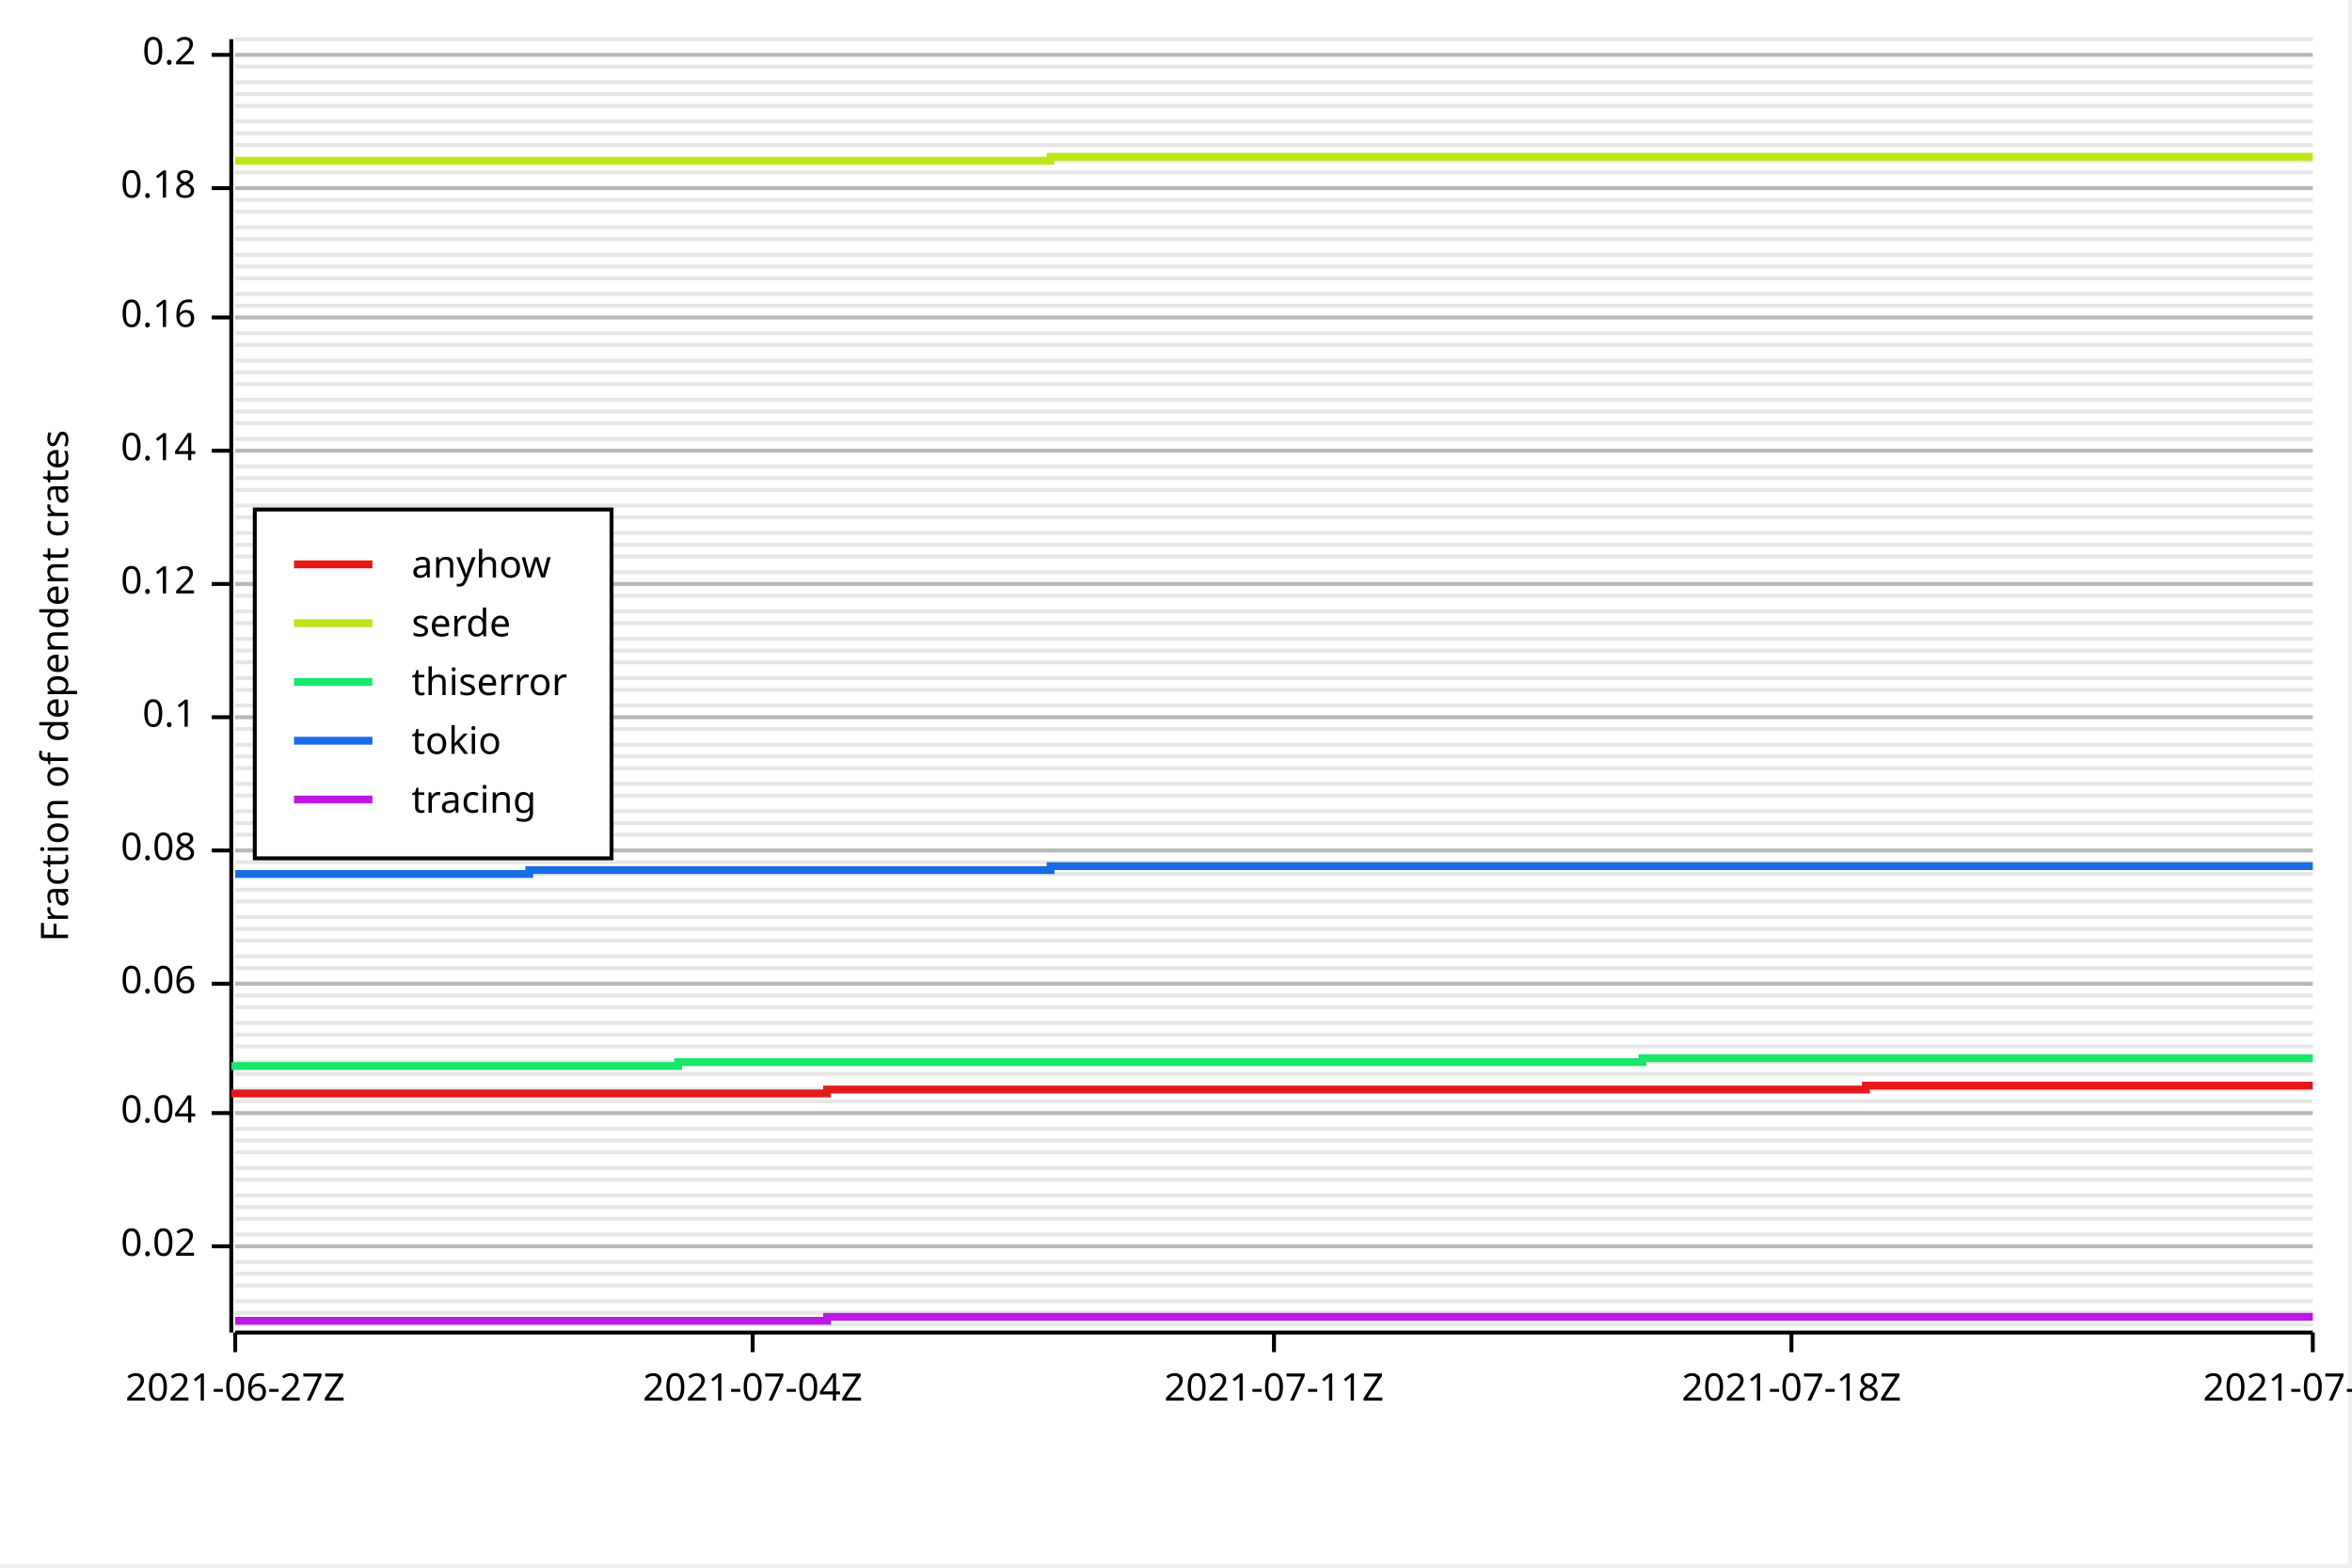
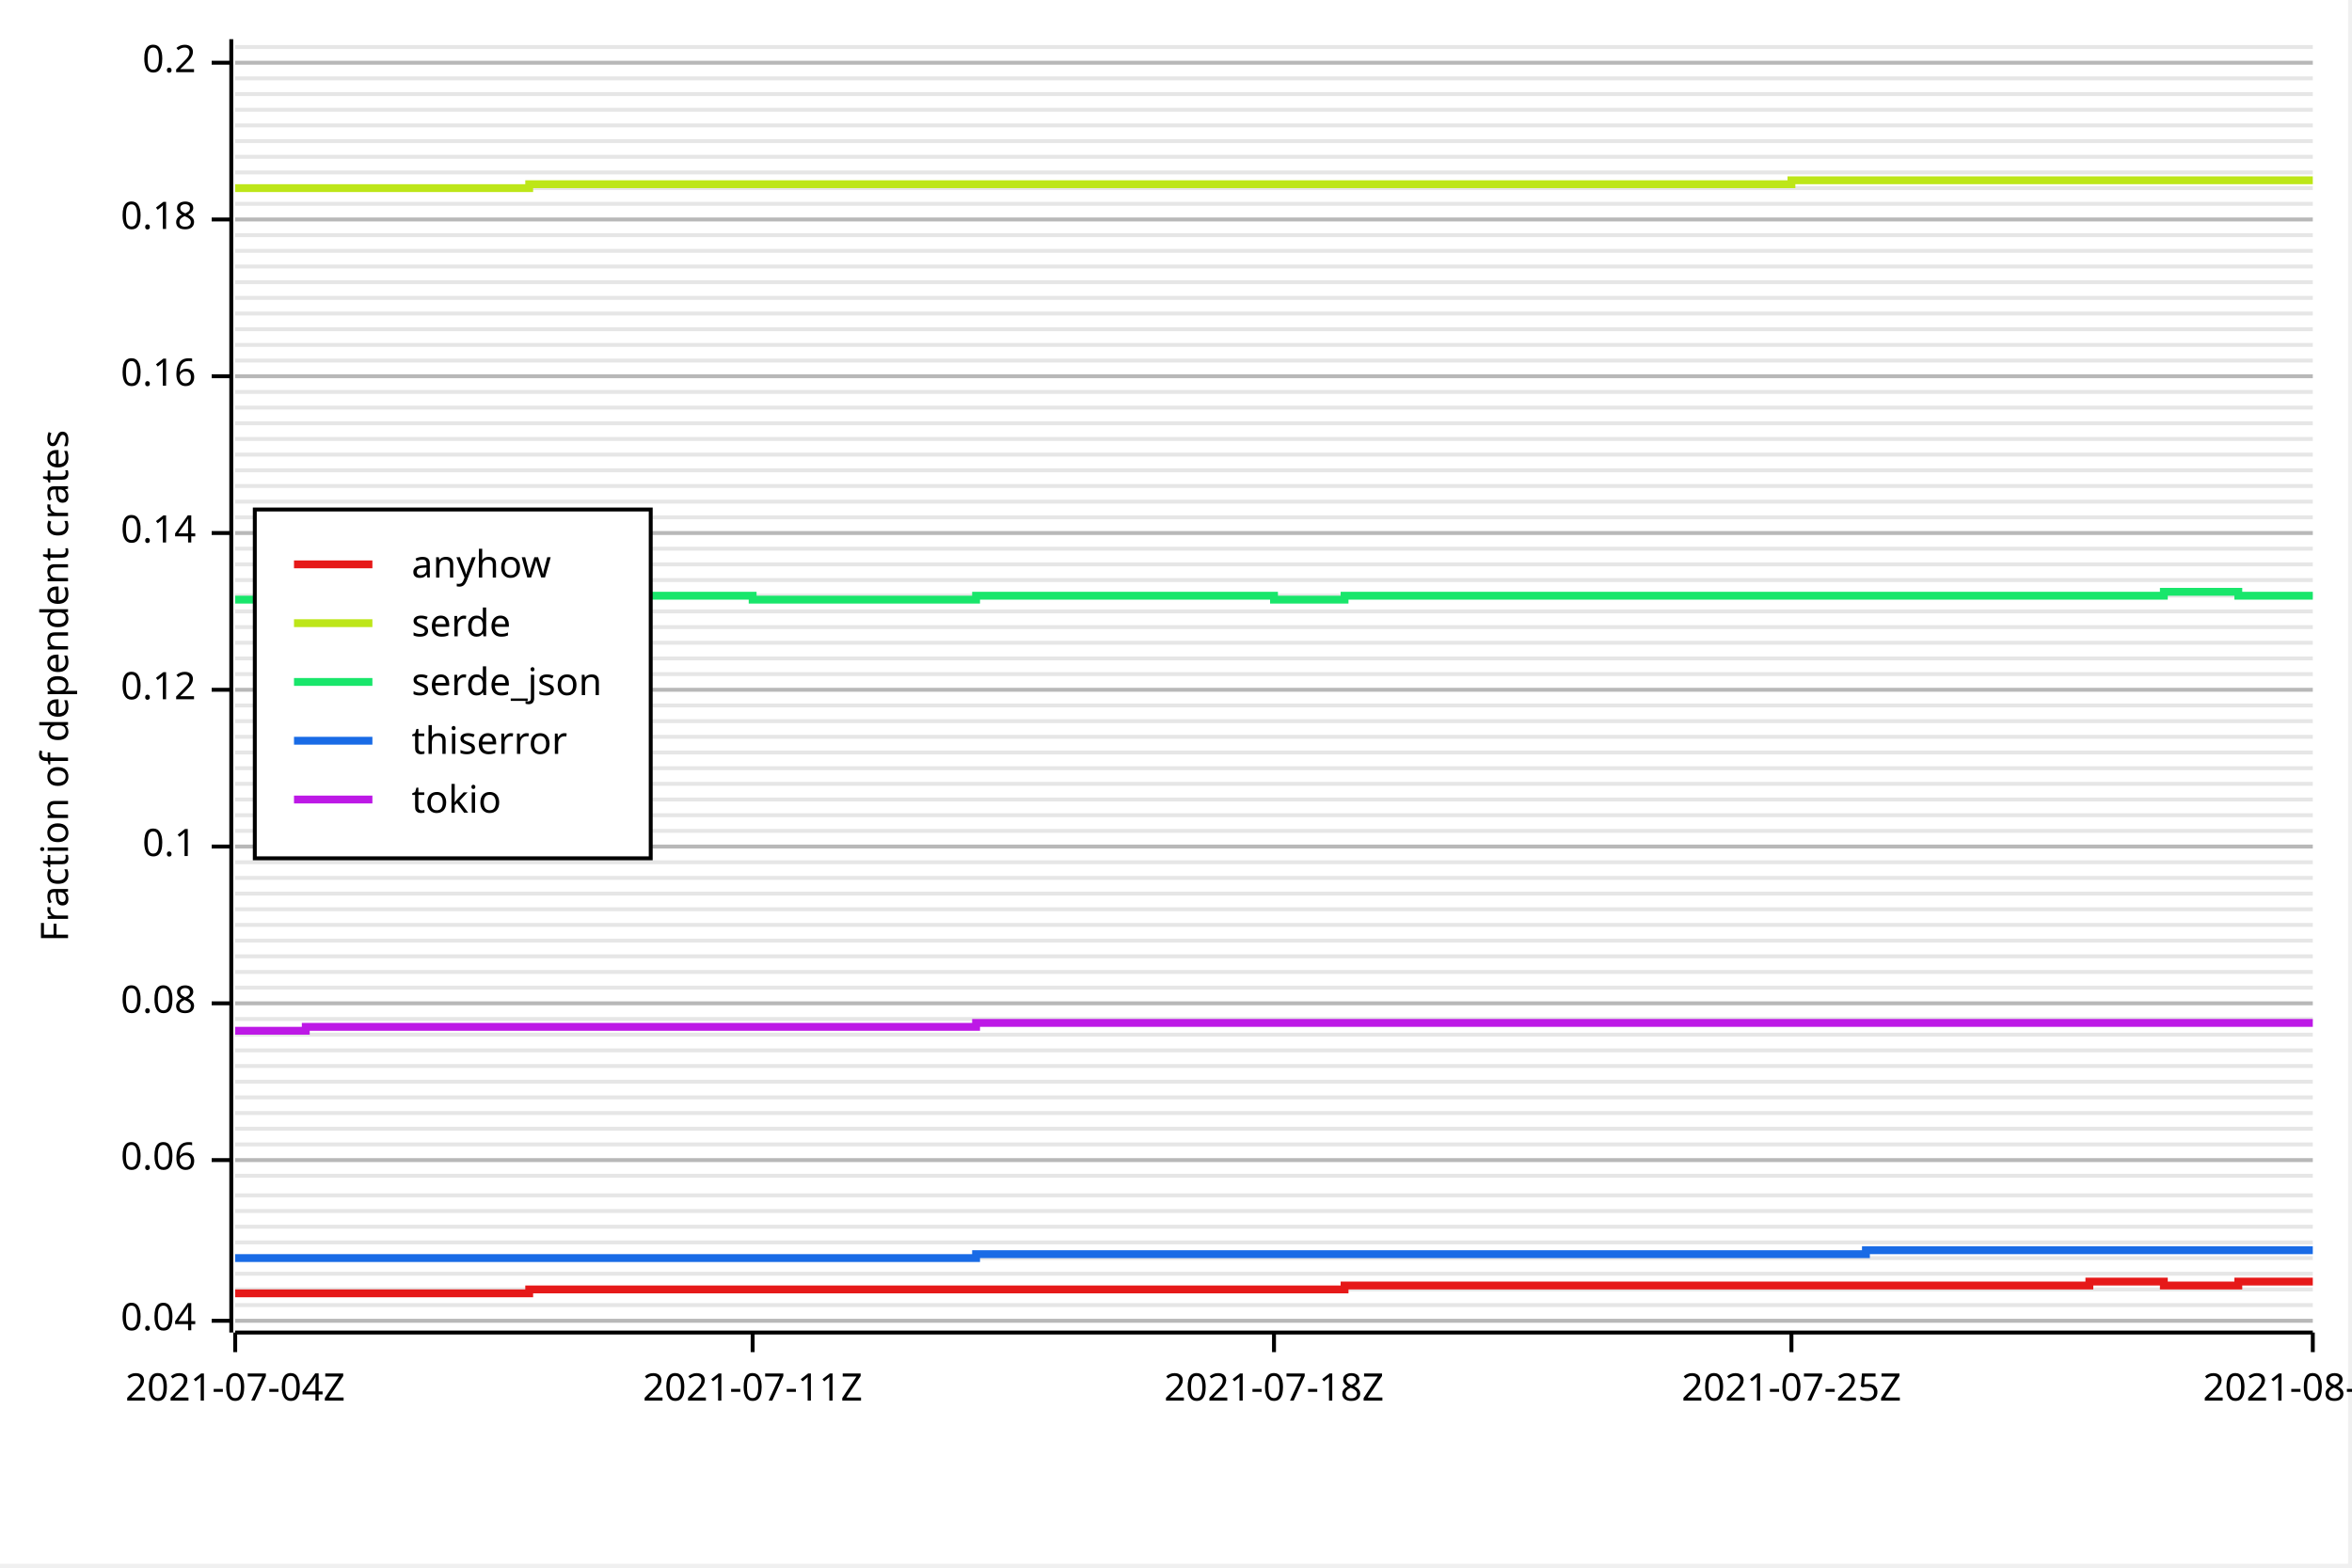
<svg xmlns="http://www.w3.org/2000/svg" width="600" height="400" viewBox="0 0 600 400">
  <rect x="0" y="0" width="599" height="399" opacity="1" fill="#FFFFFF" stroke="none" />
-   <line opacity="0.1" stroke="#000000" stroke-width="1" x1="60" y1="338" x2="590" y2="338" />
-   <line opacity="0.1" stroke="#000000" stroke-width="1" x1="60" y1="335" x2="590" y2="335" />
-   <line opacity="0.1" stroke="#000000" stroke-width="1" x1="60" y1="332" x2="590" y2="332" />
-   <line opacity="0.1" stroke="#000000" stroke-width="1" x1="60" y1="328" x2="590" y2="328" />
+   <line opacity="0.1" stroke="#000000" stroke-width="1" x1="60" y1="337" x2="590" y2="337" />
+   <line opacity="0.1" stroke="#000000" stroke-width="1" x1="60" y1="333" x2="590" y2="333" />
+   <line opacity="0.1" stroke="#000000" stroke-width="1" x1="60" y1="329" x2="590" y2="329" />
  <line opacity="0.1" stroke="#000000" stroke-width="1" x1="60" y1="325" x2="590" y2="325" />
-   <line opacity="0.1" stroke="#000000" stroke-width="1" x1="60" y1="322" x2="590" y2="322" />
-   <line opacity="0.1" stroke="#000000" stroke-width="1" x1="60" y1="318" x2="590" y2="318" />
-   <line opacity="0.1" stroke="#000000" stroke-width="1" x1="60" y1="315" x2="590" y2="315" />
-   <line opacity="0.1" stroke="#000000" stroke-width="1" x1="60" y1="311" x2="590" y2="311" />
-   <line opacity="0.1" stroke="#000000" stroke-width="1" x1="60" y1="308" x2="590" y2="308" />
+   <line opacity="0.1" stroke="#000000" stroke-width="1" x1="60" y1="321" x2="590" y2="321" />
+   <line opacity="0.1" stroke="#000000" stroke-width="1" x1="60" y1="317" x2="590" y2="317" />
+   <line opacity="0.1" stroke="#000000" stroke-width="1" x1="60" y1="313" x2="590" y2="313" />
+   <line opacity="0.1" stroke="#000000" stroke-width="1" x1="60" y1="309" x2="590" y2="309" />
  <line opacity="0.1" stroke="#000000" stroke-width="1" x1="60" y1="305" x2="590" y2="305" />
-   <line opacity="0.1" stroke="#000000" stroke-width="1" x1="60" y1="301" x2="590" y2="301" />
-   <line opacity="0.1" stroke="#000000" stroke-width="1" x1="60" y1="298" x2="590" y2="298" />
-   <line opacity="0.1" stroke="#000000" stroke-width="1" x1="60" y1="294" x2="590" y2="294" />
-   <line opacity="0.1" stroke="#000000" stroke-width="1" x1="60" y1="291" x2="590" y2="291" />
+   <line opacity="0.1" stroke="#000000" stroke-width="1" x1="60" y1="300" x2="590" y2="300" />
+   <line opacity="0.1" stroke="#000000" stroke-width="1" x1="60" y1="296" x2="590" y2="296" />
+   <line opacity="0.1" stroke="#000000" stroke-width="1" x1="60" y1="292" x2="590" y2="292" />
  <line opacity="0.1" stroke="#000000" stroke-width="1" x1="60" y1="288" x2="590" y2="288" />
  <line opacity="0.1" stroke="#000000" stroke-width="1" x1="60" y1="284" x2="590" y2="284" />
-   <line opacity="0.1" stroke="#000000" stroke-width="1" x1="60" y1="281" x2="590" y2="281" />
-   <line opacity="0.1" stroke="#000000" stroke-width="1" x1="60" y1="278" x2="590" y2="278" />
-   <line opacity="0.1" stroke="#000000" stroke-width="1" x1="60" y1="274" x2="590" y2="274" />
-   <line opacity="0.1" stroke="#000000" stroke-width="1" x1="60" y1="271" x2="590" y2="271" />
-   <line opacity="0.1" stroke="#000000" stroke-width="1" x1="60" y1="267" x2="590" y2="267" />
+   <line opacity="0.1" stroke="#000000" stroke-width="1" x1="60" y1="280" x2="590" y2="280" />
+   <line opacity="0.1" stroke="#000000" stroke-width="1" x1="60" y1="276" x2="590" y2="276" />
+   <line opacity="0.1" stroke="#000000" stroke-width="1" x1="60" y1="272" x2="590" y2="272" />
+   <line opacity="0.1" stroke="#000000" stroke-width="1" x1="60" y1="268" x2="590" y2="268" />
  <line opacity="0.1" stroke="#000000" stroke-width="1" x1="60" y1="264" x2="590" y2="264" />
-   <line opacity="0.1" stroke="#000000" stroke-width="1" x1="60" y1="261" x2="590" y2="261" />
-   <line opacity="0.1" stroke="#000000" stroke-width="1" x1="60" y1="257" x2="590" y2="257" />
-   <line opacity="0.1" stroke="#000000" stroke-width="1" x1="60" y1="254" x2="590" y2="254" />
-   <line opacity="0.1" stroke="#000000" stroke-width="1" x1="60" y1="251" x2="590" y2="251" />
-   <line opacity="0.1" stroke="#000000" stroke-width="1" x1="60" y1="247" x2="590" y2="247" />
+   <line opacity="0.1" stroke="#000000" stroke-width="1" x1="60" y1="260" x2="590" y2="260" />
+   <line opacity="0.1" stroke="#000000" stroke-width="1" x1="60" y1="256" x2="590" y2="256" />
+   <line opacity="0.1" stroke="#000000" stroke-width="1" x1="60" y1="252" x2="590" y2="252" />
+   <line opacity="0.1" stroke="#000000" stroke-width="1" x1="60" y1="248" x2="590" y2="248" />
  <line opacity="0.1" stroke="#000000" stroke-width="1" x1="60" y1="244" x2="590" y2="244" />
  <line opacity="0.1" stroke="#000000" stroke-width="1" x1="60" y1="240" x2="590" y2="240" />
-   <line opacity="0.1" stroke="#000000" stroke-width="1" x1="60" y1="237" x2="590" y2="237" />
-   <line opacity="0.1" stroke="#000000" stroke-width="1" x1="60" y1="234" x2="590" y2="234" />
-   <line opacity="0.1" stroke="#000000" stroke-width="1" x1="60" y1="230" x2="590" y2="230" />
-   <line opacity="0.1" stroke="#000000" stroke-width="1" x1="60" y1="227" x2="590" y2="227" />
-   <line opacity="0.1" stroke="#000000" stroke-width="1" x1="60" y1="223" x2="590" y2="223" />
+   <line opacity="0.1" stroke="#000000" stroke-width="1" x1="60" y1="236" x2="590" y2="236" />
+   <line opacity="0.1" stroke="#000000" stroke-width="1" x1="60" y1="232" x2="590" y2="232" />
+   <line opacity="0.1" stroke="#000000" stroke-width="1" x1="60" y1="228" x2="590" y2="228" />
+   <line opacity="0.1" stroke="#000000" stroke-width="1" x1="60" y1="224" x2="590" y2="224" />
  <line opacity="0.1" stroke="#000000" stroke-width="1" x1="60" y1="220" x2="590" y2="220" />
-   <line opacity="0.1" stroke="#000000" stroke-width="1" x1="60" y1="217" x2="590" y2="217" />
-   <line opacity="0.1" stroke="#000000" stroke-width="1" x1="60" y1="213" x2="590" y2="213" />
-   <line opacity="0.1" stroke="#000000" stroke-width="1" x1="60" y1="210" x2="590" y2="210" />
-   <line opacity="0.1" stroke="#000000" stroke-width="1" x1="60" y1="207" x2="590" y2="207" />
-   <line opacity="0.1" stroke="#000000" stroke-width="1" x1="60" y1="203" x2="590" y2="203" />
+   <line opacity="0.1" stroke="#000000" stroke-width="1" x1="60" y1="216" x2="590" y2="216" />
+   <line opacity="0.1" stroke="#000000" stroke-width="1" x1="60" y1="212" x2="590" y2="212" />
+   <line opacity="0.1" stroke="#000000" stroke-width="1" x1="60" y1="208" x2="590" y2="208" />
+   <line opacity="0.1" stroke="#000000" stroke-width="1" x1="60" y1="204" x2="590" y2="204" />
  <line opacity="0.1" stroke="#000000" stroke-width="1" x1="60" y1="200" x2="590" y2="200" />
  <line opacity="0.1" stroke="#000000" stroke-width="1" x1="60" y1="196" x2="590" y2="196" />
-   <line opacity="0.1" stroke="#000000" stroke-width="1" x1="60" y1="193" x2="590" y2="193" />
-   <line opacity="0.1" stroke="#000000" stroke-width="1" x1="60" y1="190" x2="590" y2="190" />
-   <line opacity="0.1" stroke="#000000" stroke-width="1" x1="60" y1="186" x2="590" y2="186" />
-   <line opacity="0.1" stroke="#000000" stroke-width="1" x1="60" y1="183" x2="590" y2="183" />
+   <line opacity="0.1" stroke="#000000" stroke-width="1" x1="60" y1="192" x2="590" y2="192" />
+   <line opacity="0.1" stroke="#000000" stroke-width="1" x1="60" y1="188" x2="590" y2="188" />
+   <line opacity="0.1" stroke="#000000" stroke-width="1" x1="60" y1="184" x2="590" y2="184" />
  <line opacity="0.1" stroke="#000000" stroke-width="1" x1="60" y1="180" x2="590" y2="180" />
  <line opacity="0.1" stroke="#000000" stroke-width="1" x1="60" y1="176" x2="590" y2="176" />
-   <line opacity="0.1" stroke="#000000" stroke-width="1" x1="60" y1="173" x2="590" y2="173" />
-   <line opacity="0.1" stroke="#000000" stroke-width="1" x1="60" y1="169" x2="590" y2="169" />
-   <line opacity="0.1" stroke="#000000" stroke-width="1" x1="60" y1="166" x2="590" y2="166" />
-   <line opacity="0.1" stroke="#000000" stroke-width="1" x1="60" y1="163" x2="590" y2="163" />
-   <line opacity="0.1" stroke="#000000" stroke-width="1" x1="60" y1="159" x2="590" y2="159" />
+   <line opacity="0.1" stroke="#000000" stroke-width="1" x1="60" y1="172" x2="590" y2="172" />
+   <line opacity="0.1" stroke="#000000" stroke-width="1" x1="60" y1="168" x2="590" y2="168" />
+   <line opacity="0.1" stroke="#000000" stroke-width="1" x1="60" y1="164" x2="590" y2="164" />
+   <line opacity="0.1" stroke="#000000" stroke-width="1" x1="60" y1="160" x2="590" y2="160" />
  <line opacity="0.1" stroke="#000000" stroke-width="1" x1="60" y1="156" x2="590" y2="156" />
  <line opacity="0.1" stroke="#000000" stroke-width="1" x1="60" y1="152" x2="590" y2="152" />
-   <line opacity="0.1" stroke="#000000" stroke-width="1" x1="60" y1="149" x2="590" y2="149" />
-   <line opacity="0.1" stroke="#000000" stroke-width="1" x1="60" y1="146" x2="590" y2="146" />
-   <line opacity="0.1" stroke="#000000" stroke-width="1" x1="60" y1="142" x2="590" y2="142" />
-   <line opacity="0.1" stroke="#000000" stroke-width="1" x1="60" y1="139" x2="590" y2="139" />
+   <line opacity="0.1" stroke="#000000" stroke-width="1" x1="60" y1="148" x2="590" y2="148" />
+   <line opacity="0.1" stroke="#000000" stroke-width="1" x1="60" y1="144" x2="590" y2="144" />
+   <line opacity="0.1" stroke="#000000" stroke-width="1" x1="60" y1="140" x2="590" y2="140" />
  <line opacity="0.1" stroke="#000000" stroke-width="1" x1="60" y1="136" x2="590" y2="136" />
  <line opacity="0.1" stroke="#000000" stroke-width="1" x1="60" y1="132" x2="590" y2="132" />
-   <line opacity="0.1" stroke="#000000" stroke-width="1" x1="60" y1="129" x2="590" y2="129" />
-   <line opacity="0.1" stroke="#000000" stroke-width="1" x1="60" y1="125" x2="590" y2="125" />
-   <line opacity="0.1" stroke="#000000" stroke-width="1" x1="60" y1="122" x2="590" y2="122" />
-   <line opacity="0.1" stroke="#000000" stroke-width="1" x1="60" y1="119" x2="590" y2="119" />
-   <line opacity="0.1" stroke="#000000" stroke-width="1" x1="60" y1="115" x2="590" y2="115" />
+   <line opacity="0.1" stroke="#000000" stroke-width="1" x1="60" y1="128" x2="590" y2="128" />
+   <line opacity="0.1" stroke="#000000" stroke-width="1" x1="60" y1="124" x2="590" y2="124" />
+   <line opacity="0.1" stroke="#000000" stroke-width="1" x1="60" y1="120" x2="590" y2="120" />
+   <line opacity="0.1" stroke="#000000" stroke-width="1" x1="60" y1="116" x2="590" y2="116" />
  <line opacity="0.1" stroke="#000000" stroke-width="1" x1="60" y1="112" x2="590" y2="112" />
  <line opacity="0.1" stroke="#000000" stroke-width="1" x1="60" y1="108" x2="590" y2="108" />
-   <line opacity="0.1" stroke="#000000" stroke-width="1" x1="60" y1="105" x2="590" y2="105" />
-   <line opacity="0.1" stroke="#000000" stroke-width="1" x1="60" y1="102" x2="590" y2="102" />
-   <line opacity="0.1" stroke="#000000" stroke-width="1" x1="60" y1="98" x2="590" y2="98" />
-   <line opacity="0.1" stroke="#000000" stroke-width="1" x1="60" y1="95" x2="590" y2="95" />
+   <line opacity="0.1" stroke="#000000" stroke-width="1" x1="60" y1="104" x2="590" y2="104" />
+   <line opacity="0.1" stroke="#000000" stroke-width="1" x1="60" y1="100" x2="590" y2="100" />
+   <line opacity="0.1" stroke="#000000" stroke-width="1" x1="60" y1="96" x2="590" y2="96" />
  <line opacity="0.1" stroke="#000000" stroke-width="1" x1="60" y1="92" x2="590" y2="92" />
  <line opacity="0.1" stroke="#000000" stroke-width="1" x1="60" y1="88" x2="590" y2="88" />
-   <line opacity="0.1" stroke="#000000" stroke-width="1" x1="60" y1="85" x2="590" y2="85" />
-   <line opacity="0.1" stroke="#000000" stroke-width="1" x1="60" y1="81" x2="590" y2="81" />
-   <line opacity="0.1" stroke="#000000" stroke-width="1" x1="60" y1="78" x2="590" y2="78" />
-   <line opacity="0.1" stroke="#000000" stroke-width="1" x1="60" y1="75" x2="590" y2="75" />
-   <line opacity="0.1" stroke="#000000" stroke-width="1" x1="60" y1="71" x2="590" y2="71" />
+   <line opacity="0.1" stroke="#000000" stroke-width="1" x1="60" y1="84" x2="590" y2="84" />
+   <line opacity="0.1" stroke="#000000" stroke-width="1" x1="60" y1="80" x2="590" y2="80" />
+   <line opacity="0.1" stroke="#000000" stroke-width="1" x1="60" y1="76" x2="590" y2="76" />
+   <line opacity="0.1" stroke="#000000" stroke-width="1" x1="60" y1="72" x2="590" y2="72" />
  <line opacity="0.1" stroke="#000000" stroke-width="1" x1="60" y1="68" x2="590" y2="68" />
-   <line opacity="0.1" stroke="#000000" stroke-width="1" x1="60" y1="65" x2="590" y2="65" />
-   <line opacity="0.1" stroke="#000000" stroke-width="1" x1="60" y1="61" x2="590" y2="61" />
-   <line opacity="0.1" stroke="#000000" stroke-width="1" x1="60" y1="58" x2="590" y2="58" />
-   <line opacity="0.1" stroke="#000000" stroke-width="1" x1="60" y1="54" x2="590" y2="54" />
-   <line opacity="0.1" stroke="#000000" stroke-width="1" x1="60" y1="51" x2="590" y2="51" />
+   <line opacity="0.1" stroke="#000000" stroke-width="1" x1="60" y1="64" x2="590" y2="64" />
+   <line opacity="0.1" stroke="#000000" stroke-width="1" x1="60" y1="60" x2="590" y2="60" />
+   <line opacity="0.1" stroke="#000000" stroke-width="1" x1="60" y1="56" x2="590" y2="56" />
+   <line opacity="0.1" stroke="#000000" stroke-width="1" x1="60" y1="52" x2="590" y2="52" />
  <line opacity="0.1" stroke="#000000" stroke-width="1" x1="60" y1="48" x2="590" y2="48" />
  <line opacity="0.1" stroke="#000000" stroke-width="1" x1="60" y1="44" x2="590" y2="44" />
-   <line opacity="0.1" stroke="#000000" stroke-width="1" x1="60" y1="41" x2="590" y2="41" />
-   <line opacity="0.1" stroke="#000000" stroke-width="1" x1="60" y1="37" x2="590" y2="37" />
-   <line opacity="0.1" stroke="#000000" stroke-width="1" x1="60" y1="34" x2="590" y2="34" />
-   <line opacity="0.1" stroke="#000000" stroke-width="1" x1="60" y1="31" x2="590" y2="31" />
-   <line opacity="0.1" stroke="#000000" stroke-width="1" x1="60" y1="27" x2="590" y2="27" />
+   <line opacity="0.1" stroke="#000000" stroke-width="1" x1="60" y1="40" x2="590" y2="40" />
+   <line opacity="0.1" stroke="#000000" stroke-width="1" x1="60" y1="36" x2="590" y2="36" />
+   <line opacity="0.1" stroke="#000000" stroke-width="1" x1="60" y1="32" x2="590" y2="32" />
+   <line opacity="0.1" stroke="#000000" stroke-width="1" x1="60" y1="28" x2="590" y2="28" />
  <line opacity="0.1" stroke="#000000" stroke-width="1" x1="60" y1="24" x2="590" y2="24" />
-   <line opacity="0.1" stroke="#000000" stroke-width="1" x1="60" y1="21" x2="590" y2="21" />
-   <line opacity="0.1" stroke="#000000" stroke-width="1" x1="60" y1="17" x2="590" y2="17" />
-   <line opacity="0.1" stroke="#000000" stroke-width="1" x1="60" y1="14" x2="590" y2="14" />
-   <line opacity="0.1" stroke="#000000" stroke-width="1" x1="60" y1="10" x2="590" y2="10" />
+   <line opacity="0.1" stroke="#000000" stroke-width="1" x1="60" y1="20" x2="590" y2="20" />
+   <line opacity="0.1" stroke="#000000" stroke-width="1" x1="60" y1="16" x2="590" y2="16" />
+   <line opacity="0.1" stroke="#000000" stroke-width="1" x1="60" y1="12" x2="590" y2="12" />
  <text x="10" y="175" dy="0.76em" text-anchor="middle" font-family="sans-serif" font-size="9.677" opacity="1" fill="#000000" transform="rotate(270, 10, 175)">
Fraction of dependent crates
</text>
-   <line opacity="0.2" stroke="#000000" stroke-width="1" x1="60" y1="318" x2="590" y2="318" />
-   <line opacity="0.2" stroke="#000000" stroke-width="1" x1="60" y1="284" x2="590" y2="284" />
-   <line opacity="0.2" stroke="#000000" stroke-width="1" x1="60" y1="251" x2="590" y2="251" />
-   <line opacity="0.2" stroke="#000000" stroke-width="1" x1="60" y1="217" x2="590" y2="217" />
-   <line opacity="0.2" stroke="#000000" stroke-width="1" x1="60" y1="183" x2="590" y2="183" />
-   <line opacity="0.2" stroke="#000000" stroke-width="1" x1="60" y1="149" x2="590" y2="149" />
-   <line opacity="0.2" stroke="#000000" stroke-width="1" x1="60" y1="115" x2="590" y2="115" />
-   <line opacity="0.2" stroke="#000000" stroke-width="1" x1="60" y1="81" x2="590" y2="81" />
-   <line opacity="0.2" stroke="#000000" stroke-width="1" x1="60" y1="48" x2="590" y2="48" />
-   <line opacity="0.2" stroke="#000000" stroke-width="1" x1="60" y1="14" x2="590" y2="14" />
+   <line opacity="0.2" stroke="#000000" stroke-width="1" x1="60" y1="337" x2="590" y2="337" />
+   <line opacity="0.2" stroke="#000000" stroke-width="1" x1="60" y1="296" x2="590" y2="296" />
+   <line opacity="0.2" stroke="#000000" stroke-width="1" x1="60" y1="256" x2="590" y2="256" />
+   <line opacity="0.2" stroke="#000000" stroke-width="1" x1="60" y1="216" x2="590" y2="216" />
+   <line opacity="0.2" stroke="#000000" stroke-width="1" x1="60" y1="176" x2="590" y2="176" />
+   <line opacity="0.2" stroke="#000000" stroke-width="1" x1="60" y1="136" x2="590" y2="136" />
+   <line opacity="0.2" stroke="#000000" stroke-width="1" x1="60" y1="96" x2="590" y2="96" />
+   <line opacity="0.2" stroke="#000000" stroke-width="1" x1="60" y1="56" x2="590" y2="56" />
+   <line opacity="0.2" stroke="#000000" stroke-width="1" x1="60" y1="16" x2="590" y2="16" />
  <polyline fill="none" opacity="1" stroke="#000000" stroke-width="1" points="59,10 59,340 " />
-   <text x="50" y="318" dy="0.5ex" text-anchor="end" font-family="sans-serif" font-size="9.677" opacity="1" fill="#000000">
- 0.02
- </text>
-   <polyline fill="none" opacity="1" stroke="#000000" stroke-width="1" points="54,318 59,318 " />
-   <text x="50" y="284" dy="0.5ex" text-anchor="end" font-family="sans-serif" font-size="9.677" opacity="1" fill="#000000">
+   <text x="50" y="337" dy="0.5ex" text-anchor="end" font-family="sans-serif" font-size="9.677" opacity="1" fill="#000000">
0.04
</text>
-   <polyline fill="none" opacity="1" stroke="#000000" stroke-width="1" points="54,284 59,284 " />
-   <text x="50" y="251" dy="0.5ex" text-anchor="end" font-family="sans-serif" font-size="9.677" opacity="1" fill="#000000">
+   <polyline fill="none" opacity="1" stroke="#000000" stroke-width="1" points="54,337 59,337 " />
+   <text x="50" y="296" dy="0.5ex" text-anchor="end" font-family="sans-serif" font-size="9.677" opacity="1" fill="#000000">
0.06
</text>
-   <polyline fill="none" opacity="1" stroke="#000000" stroke-width="1" points="54,251 59,251 " />
-   <text x="50" y="217" dy="0.5ex" text-anchor="end" font-family="sans-serif" font-size="9.677" opacity="1" fill="#000000">
+   <polyline fill="none" opacity="1" stroke="#000000" stroke-width="1" points="54,296 59,296 " />
+   <text x="50" y="256" dy="0.5ex" text-anchor="end" font-family="sans-serif" font-size="9.677" opacity="1" fill="#000000">
0.08
</text>
-   <polyline fill="none" opacity="1" stroke="#000000" stroke-width="1" points="54,217 59,217 " />
-   <text x="50" y="183" dy="0.5ex" text-anchor="end" font-family="sans-serif" font-size="9.677" opacity="1" fill="#000000">
+   <polyline fill="none" opacity="1" stroke="#000000" stroke-width="1" points="54,256 59,256 " />
+   <text x="50" y="216" dy="0.5ex" text-anchor="end" font-family="sans-serif" font-size="9.677" opacity="1" fill="#000000">
0.1
</text>
-   <polyline fill="none" opacity="1" stroke="#000000" stroke-width="1" points="54,183 59,183 " />
-   <text x="50" y="149" dy="0.5ex" text-anchor="end" font-family="sans-serif" font-size="9.677" opacity="1" fill="#000000">
+   <polyline fill="none" opacity="1" stroke="#000000" stroke-width="1" points="54,216 59,216 " />
+   <text x="50" y="176" dy="0.5ex" text-anchor="end" font-family="sans-serif" font-size="9.677" opacity="1" fill="#000000">
0.12
</text>
-   <polyline fill="none" opacity="1" stroke="#000000" stroke-width="1" points="54,149 59,149 " />
-   <text x="50" y="115" dy="0.5ex" text-anchor="end" font-family="sans-serif" font-size="9.677" opacity="1" fill="#000000">
+   <polyline fill="none" opacity="1" stroke="#000000" stroke-width="1" points="54,176 59,176 " />
+   <text x="50" y="136" dy="0.5ex" text-anchor="end" font-family="sans-serif" font-size="9.677" opacity="1" fill="#000000">
0.14
</text>
-   <polyline fill="none" opacity="1" stroke="#000000" stroke-width="1" points="54,115 59,115 " />
-   <text x="50" y="81" dy="0.5ex" text-anchor="end" font-family="sans-serif" font-size="9.677" opacity="1" fill="#000000">
+   <polyline fill="none" opacity="1" stroke="#000000" stroke-width="1" points="54,136 59,136 " />
+   <text x="50" y="96" dy="0.5ex" text-anchor="end" font-family="sans-serif" font-size="9.677" opacity="1" fill="#000000">
0.16
</text>
-   <polyline fill="none" opacity="1" stroke="#000000" stroke-width="1" points="54,81 59,81 " />
-   <text x="50" y="48" dy="0.5ex" text-anchor="end" font-family="sans-serif" font-size="9.677" opacity="1" fill="#000000">
+   <polyline fill="none" opacity="1" stroke="#000000" stroke-width="1" points="54,96 59,96 " />
+   <text x="50" y="56" dy="0.5ex" text-anchor="end" font-family="sans-serif" font-size="9.677" opacity="1" fill="#000000">
0.18
</text>
-   <polyline fill="none" opacity="1" stroke="#000000" stroke-width="1" points="54,48 59,48 " />
-   <text x="50" y="14" dy="0.5ex" text-anchor="end" font-family="sans-serif" font-size="9.677" opacity="1" fill="#000000">
+   <polyline fill="none" opacity="1" stroke="#000000" stroke-width="1" points="54,56 59,56 " />
+   <text x="50" y="16" dy="0.5ex" text-anchor="end" font-family="sans-serif" font-size="9.677" opacity="1" fill="#000000">
0.2
</text>
-   <polyline fill="none" opacity="1" stroke="#000000" stroke-width="1" points="54,14 59,14 " />
+   <polyline fill="none" opacity="1" stroke="#000000" stroke-width="1" points="54,16 59,16 " />
  <polyline fill="none" opacity="1" stroke="#000000" stroke-width="1" points="60,340 590,340 " />
  <text x="60" y="350" dy="0.76em" text-anchor="middle" font-family="sans-serif" font-size="9.677" opacity="1" fill="#000000">
- 2021-06-27Z
+ 2021-07-04Z
</text>
  <polyline fill="none" opacity="1" stroke="#000000" stroke-width="1" points="60,340 60,345 " />
  <text x="192" y="350" dy="0.76em" text-anchor="middle" font-family="sans-serif" font-size="9.677" opacity="1" fill="#000000">
- 2021-07-04Z
+ 2021-07-11Z
</text>
  <polyline fill="none" opacity="1" stroke="#000000" stroke-width="1" points="192,340 192,345 " />
  <text x="325" y="350" dy="0.76em" text-anchor="middle" font-family="sans-serif" font-size="9.677" opacity="1" fill="#000000">
- 2021-07-11Z
+ 2021-07-18Z
</text>
  <polyline fill="none" opacity="1" stroke="#000000" stroke-width="1" points="325,340 325,345 " />
  <text x="457" y="350" dy="0.76em" text-anchor="middle" font-family="sans-serif" font-size="9.677" opacity="1" fill="#000000">
- 2021-07-18Z
+ 2021-07-25Z
</text>
  <polyline fill="none" opacity="1" stroke="#000000" stroke-width="1" points="457,340 457,345 " />
  <text x="590" y="350" dy="0.76em" text-anchor="middle" font-family="sans-serif" font-size="9.677" opacity="1" fill="#000000">
- 2021-07-25Z
+ 2021-08-01Z
</text>
  <polyline fill="none" opacity="1" stroke="#000000" stroke-width="1" points="590,340 590,345 " />
-   <polyline fill="none" opacity="1" stroke="#E61919" stroke-width="2" points="60,280 60,279 78,279 78,279 97,279 97,279 116,279 116,279 135,279 135,279 154,279 154,279 173,279 173,279 192,279 192,279 211,279 211,278 230,278 230,278 249,278 249,278 268,278 268,278 287,278 287,278 306,278 306,278 325,278 325,278 343,278 343,278 362,278 362,278 381,278 381,278 400,278 400,278 419,278 419,278 438,278 438,278 457,278 457,278 476,278 476,277 495,277 495,277 514,277 514,277 533,277 533,277 552,277 552,277 571,277 571,277 590,277 " />
-   <polyline fill="none" opacity="1" stroke="#BDE619" stroke-width="2" points="60,41 60,41 78,41 78,41 97,41 97,41 116,41 116,41 135,41 135,41 154,41 154,41 173,41 173,41 192,41 192,41 211,41 211,41 230,41 230,41 249,41 249,41 268,41 268,40 287,40 287,40 306,40 306,40 325,40 325,40 343,40 343,40 362,40 362,40 381,40 381,40 400,40 400,40 419,40 419,40 438,40 438,40 457,40 457,40 476,40 476,40 495,40 495,40 514,40 514,40 533,40 533,40 552,40 552,40 571,40 571,40 590,40 " />
-   <polyline fill="none" opacity="1" stroke="#19E66B" stroke-width="2" points="60,273 60,272 78,272 78,272 97,272 97,272 116,272 116,272 135,272 135,272 154,272 154,272 173,272 173,271 192,271 192,271 211,271 211,271 230,271 230,271 249,271 249,271 268,271 268,271 287,271 287,271 306,271 306,271 325,271 325,271 343,271 343,271 362,271 362,271 381,271 381,271 400,271 400,271 419,271 419,270 438,270 438,270 457,270 457,270 476,270 476,270 495,270 495,270 514,270 514,270 533,270 533,270 552,270 552,270 571,270 571,270 590,270 " />
-   <polyline fill="none" opacity="1" stroke="#196BE6" stroke-width="2" points="60,223 60,223 78,223 78,223 97,223 97,223 116,223 116,223 135,223 135,222 154,222 154,222 173,222 173,222 192,222 192,222 211,222 211,222 230,222 230,222 249,222 249,222 268,222 268,221 287,221 287,221 306,221 306,221 325,221 325,221 343,221 343,221 362,221 362,221 381,221 381,221 400,221 400,221 419,221 419,221 438,221 438,221 457,221 457,221 476,221 476,221 495,221 495,221 514,221 514,221 533,221 533,221 552,221 552,221 571,221 571,221 590,221 " />
-   <polyline fill="none" opacity="1" stroke="#BD19E6" stroke-width="2" points="60,337 60,337 78,337 78,337 97,337 97,337 116,337 116,337 135,337 135,337 154,337 154,337 173,337 173,337 192,337 192,337 211,337 211,336 230,336 230,336 249,336 249,336 268,336 268,336 287,336 287,336 306,336 306,336 325,336 325,336 343,336 343,336 362,336 362,336 381,336 381,336 400,336 400,336 419,336 419,336 438,336 438,336 457,336 457,336 476,336 476,336 495,336 495,336 514,336 514,336 533,336 533,336 552,336 552,336 571,336 571,336 590,336 " />
-   <rect x="65" y="130" width="91" height="89" opacity="1" fill="#FFFFFF" stroke="none" />
-   <rect x="65" y="130" width="91" height="89" opacity="1" fill="none" stroke="#000000" />
+   <polyline fill="none" opacity="1" stroke="#E61919" stroke-width="2" points="60,330 60,330 78,330 78,330 97,330 97,330 116,330 116,330 135,330 135,329 154,329 154,329 173,329 173,329 192,329 192,329 211,329 211,329 230,329 230,329 249,329 249,329 268,329 268,329 287,329 287,329 306,329 306,329 325,329 325,329 343,329 343,328 362,328 362,328 381,328 381,328 400,328 400,328 419,328 419,328 438,328 438,328 457,328 457,328 476,328 476,328 495,328 495,328 514,328 514,328 533,328 533,327 552,327 552,328 571,328 571,327 590,327 " />
+   <polyline fill="none" opacity="1" stroke="#BDE619" stroke-width="2" points="60,48 60,48 78,48 78,48 97,48 97,48 116,48 116,48 135,48 135,47 154,47 154,47 173,47 173,47 192,47 192,47 211,47 211,47 230,47 230,47 249,47 249,47 268,47 268,47 287,47 287,47 306,47 306,47 325,47 325,47 343,47 343,47 362,47 362,47 381,47 381,47 400,47 400,47 419,47 419,47 438,47 438,47 457,47 457,46 476,46 476,46 495,46 495,46 514,46 514,46 533,46 533,46 552,46 552,46 571,46 571,46 590,46 " />
+   <polyline fill="none" opacity="1" stroke="#19E66B" stroke-width="2" points="60,153 60,153 78,153 78,153 97,153 97,153 116,153 116,153 135,153 135,153 154,153 154,152 173,152 173,152 192,152 192,153 211,153 211,153 230,153 230,153 249,153 249,152 268,152 268,152 287,152 287,152 306,152 306,152 325,152 325,153 343,153 343,152 362,152 362,152 381,152 381,152 400,152 400,152 419,152 419,152 438,152 438,152 457,152 457,152 476,152 476,152 495,152 495,152 514,152 514,152 533,152 533,152 552,152 552,151 571,151 571,152 590,152 " />
+   <polyline fill="none" opacity="1" stroke="#196BE6" stroke-width="2" points="60,321 60,321 78,321 78,321 97,321 97,321 116,321 116,321 135,321 135,321 154,321 154,321 173,321 173,321 192,321 192,321 211,321 211,321 230,321 230,321 249,321 249,320 268,320 268,320 287,320 287,320 306,320 306,320 325,320 325,320 343,320 343,320 362,320 362,320 381,320 381,320 400,320 400,320 419,320 419,320 438,320 438,320 457,320 457,320 476,320 476,319 495,319 495,319 514,319 514,319 533,319 533,319 552,319 552,319 571,319 571,319 590,319 " />
+   <polyline fill="none" opacity="1" stroke="#BD19E6" stroke-width="2" points="60,263 60,263 78,263 78,262 97,262 97,262 116,262 116,262 135,262 135,262 154,262 154,262 173,262 173,262 192,262 192,262 211,262 211,262 230,262 230,262 249,262 249,261 268,261 268,261 287,261 287,261 306,261 306,261 325,261 325,261 343,261 343,261 362,261 362,261 381,261 381,261 400,261 400,261 419,261 419,261 438,261 438,261 457,261 457,261 476,261 476,261 495,261 495,261 514,261 514,261 533,261 533,261 552,261 552,261 571,261 571,261 590,261 " />
+   <rect x="65" y="130" width="101" height="89" opacity="1" fill="#FFFFFF" stroke="none" />
+   <rect x="65" y="130" width="101" height="89" opacity="1" fill="none" stroke="#000000" />
  <text x="105" y="140" dy="0.76em" text-anchor="start" font-family="sans-serif" font-size="9.677" opacity="1" fill="#000000">
anyhow
</text>
  <text x="105" y="155" dy="0.76em" text-anchor="start" font-family="sans-serif" font-size="9.677" opacity="1" fill="#000000">
serde
</text>
  <text x="105" y="170" dy="0.76em" text-anchor="start" font-family="sans-serif" font-size="9.677" opacity="1" fill="#000000">
+ serde_json
+ </text>
+   <text x="105" y="185" dy="0.76em" text-anchor="start" font-family="sans-serif" font-size="9.677" opacity="1" fill="#000000">
thiserror
</text>
-   <text x="105" y="185" dy="0.76em" text-anchor="start" font-family="sans-serif" font-size="9.677" opacity="1" fill="#000000">
+   <text x="105" y="200" dy="0.76em" text-anchor="start" font-family="sans-serif" font-size="9.677" opacity="1" fill="#000000">
tokio
- </text>
-   <text x="105" y="200" dy="0.76em" text-anchor="start" font-family="sans-serif" font-size="9.677" opacity="1" fill="#000000">
- tracing
</text>
  <polyline fill="none" opacity="1" stroke="#E61919" stroke-width="2" points="75,144 95,144 " />
  <polyline fill="none" opacity="1" stroke="#BDE619" stroke-width="2" points="75,159 95,159 " />
  <polyline fill="none" opacity="1" stroke="#19E66B" stroke-width="2" points="75,174 95,174 " />
  <polyline fill="none" opacity="1" stroke="#196BE6" stroke-width="2" points="75,189 95,189 " />
  <polyline fill="none" opacity="1" stroke="#BD19E6" stroke-width="2" points="75,204 95,204 " />
</svg>
